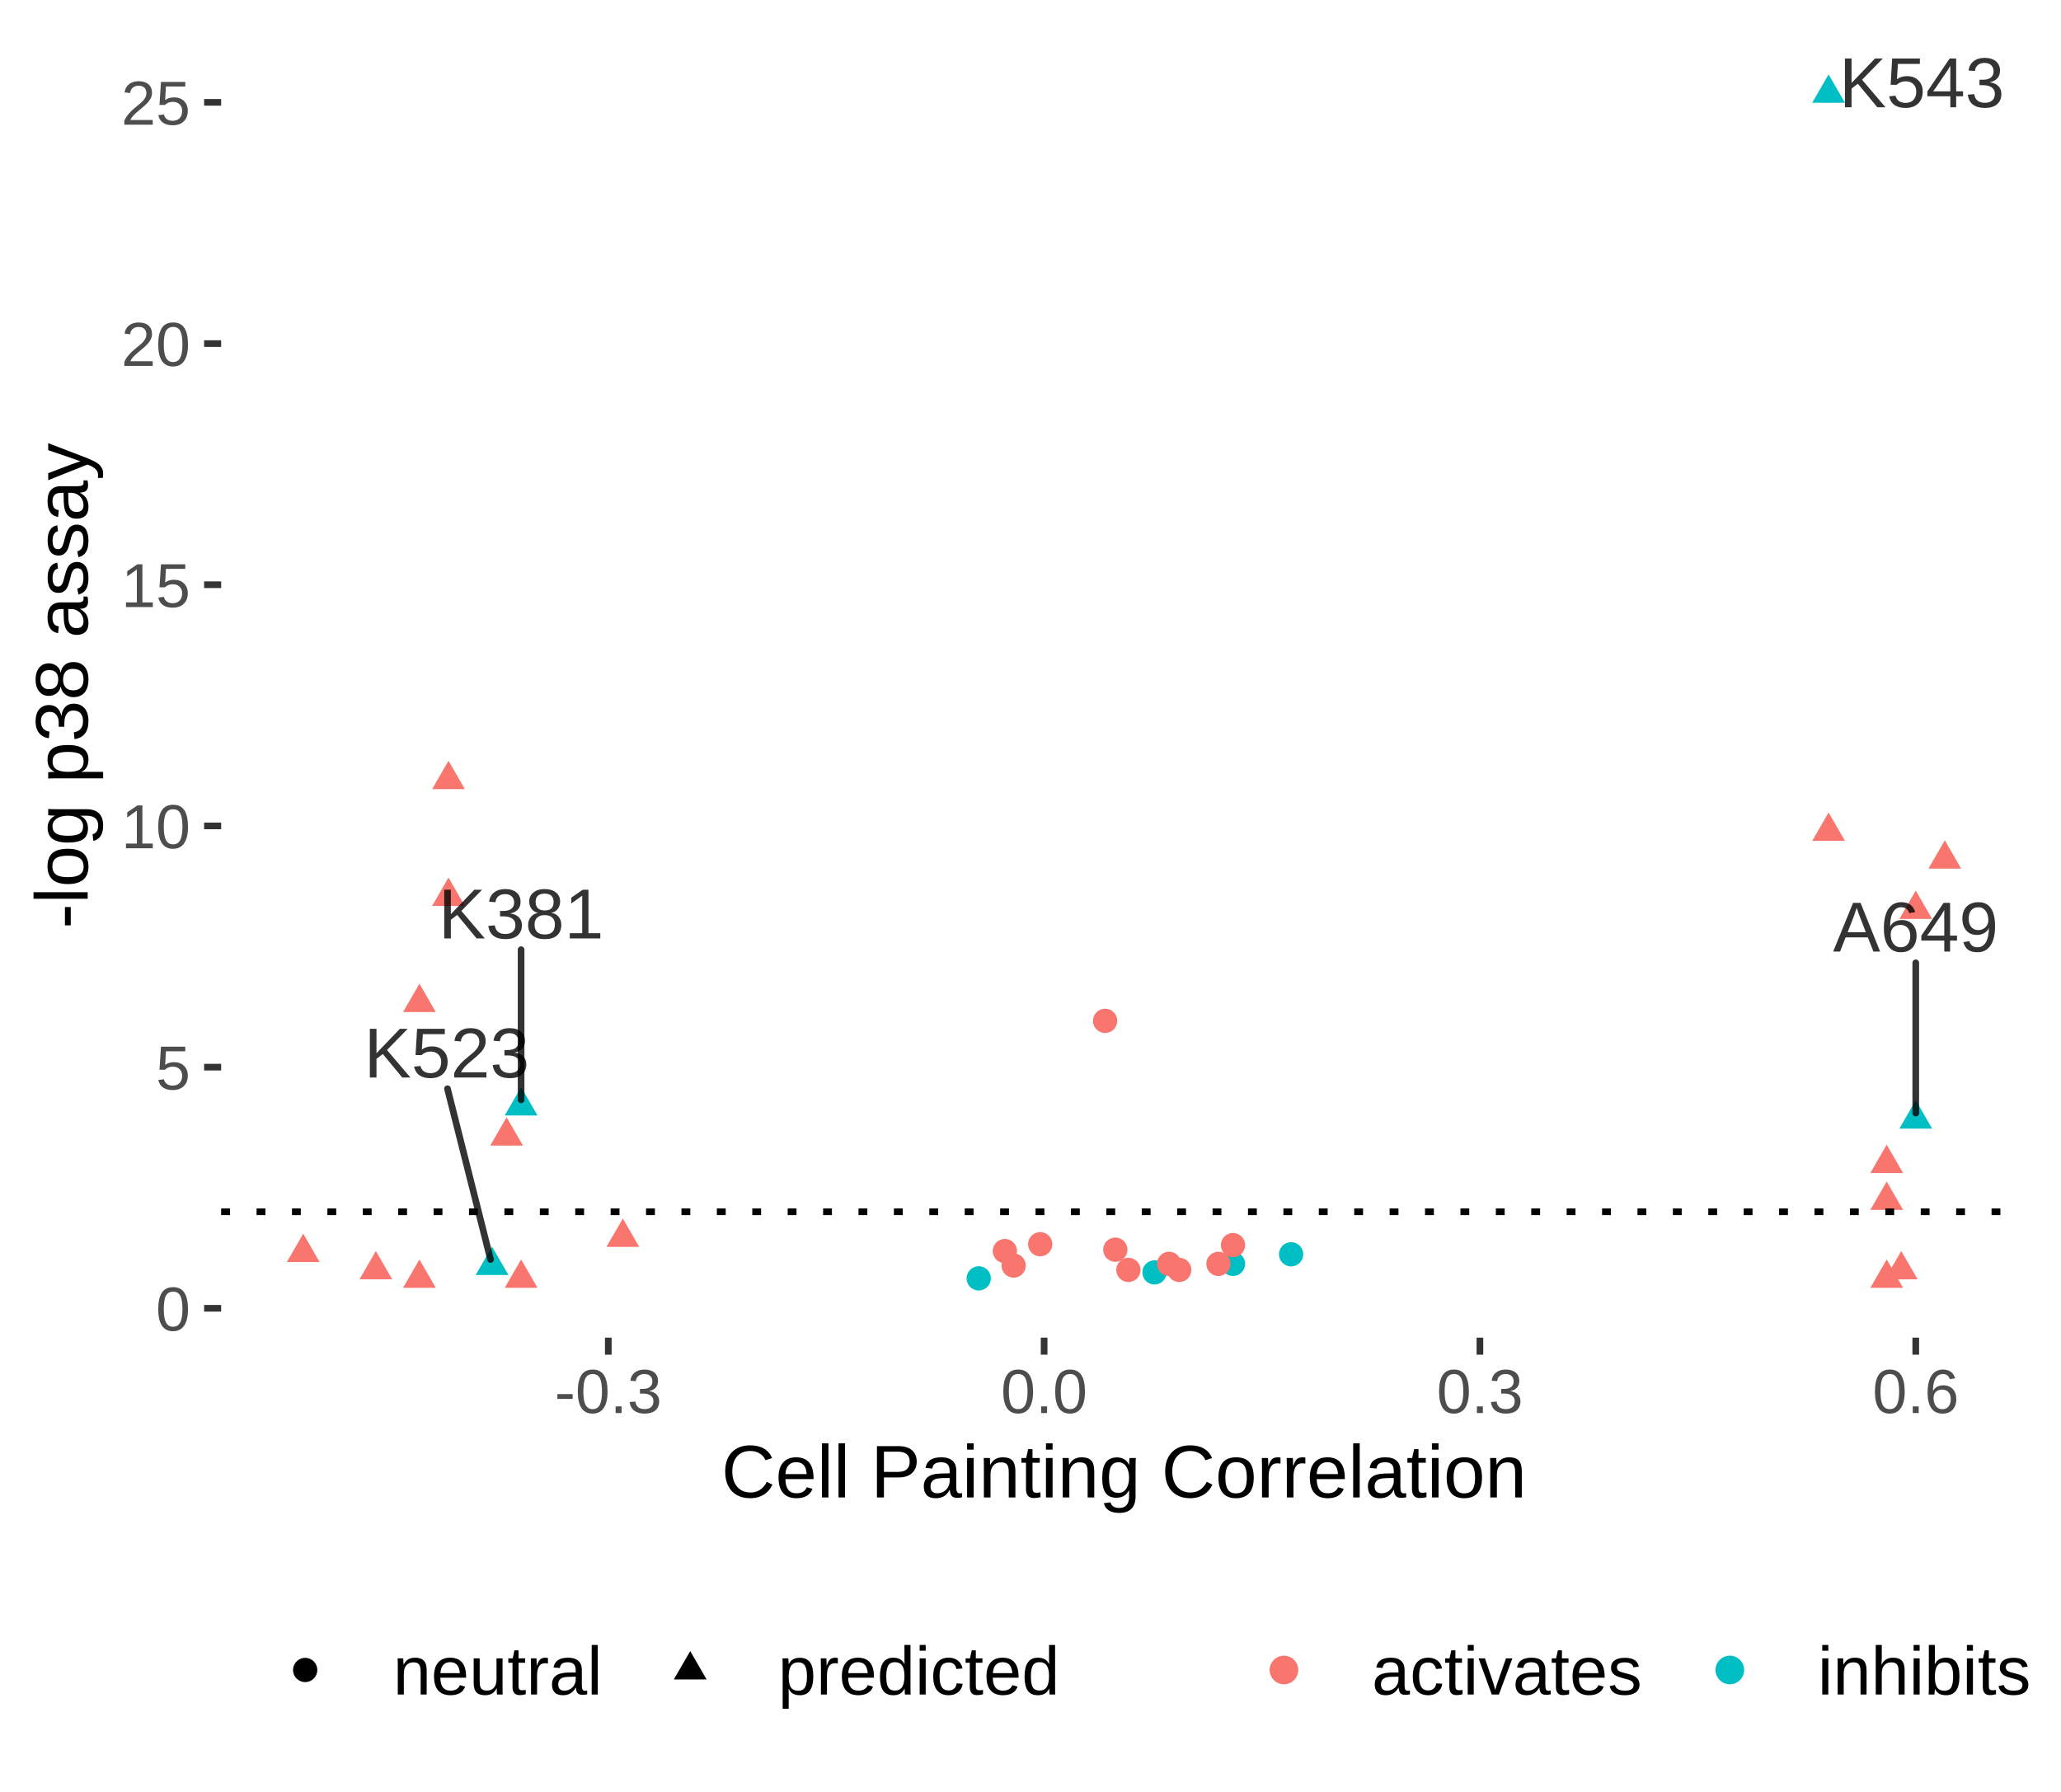
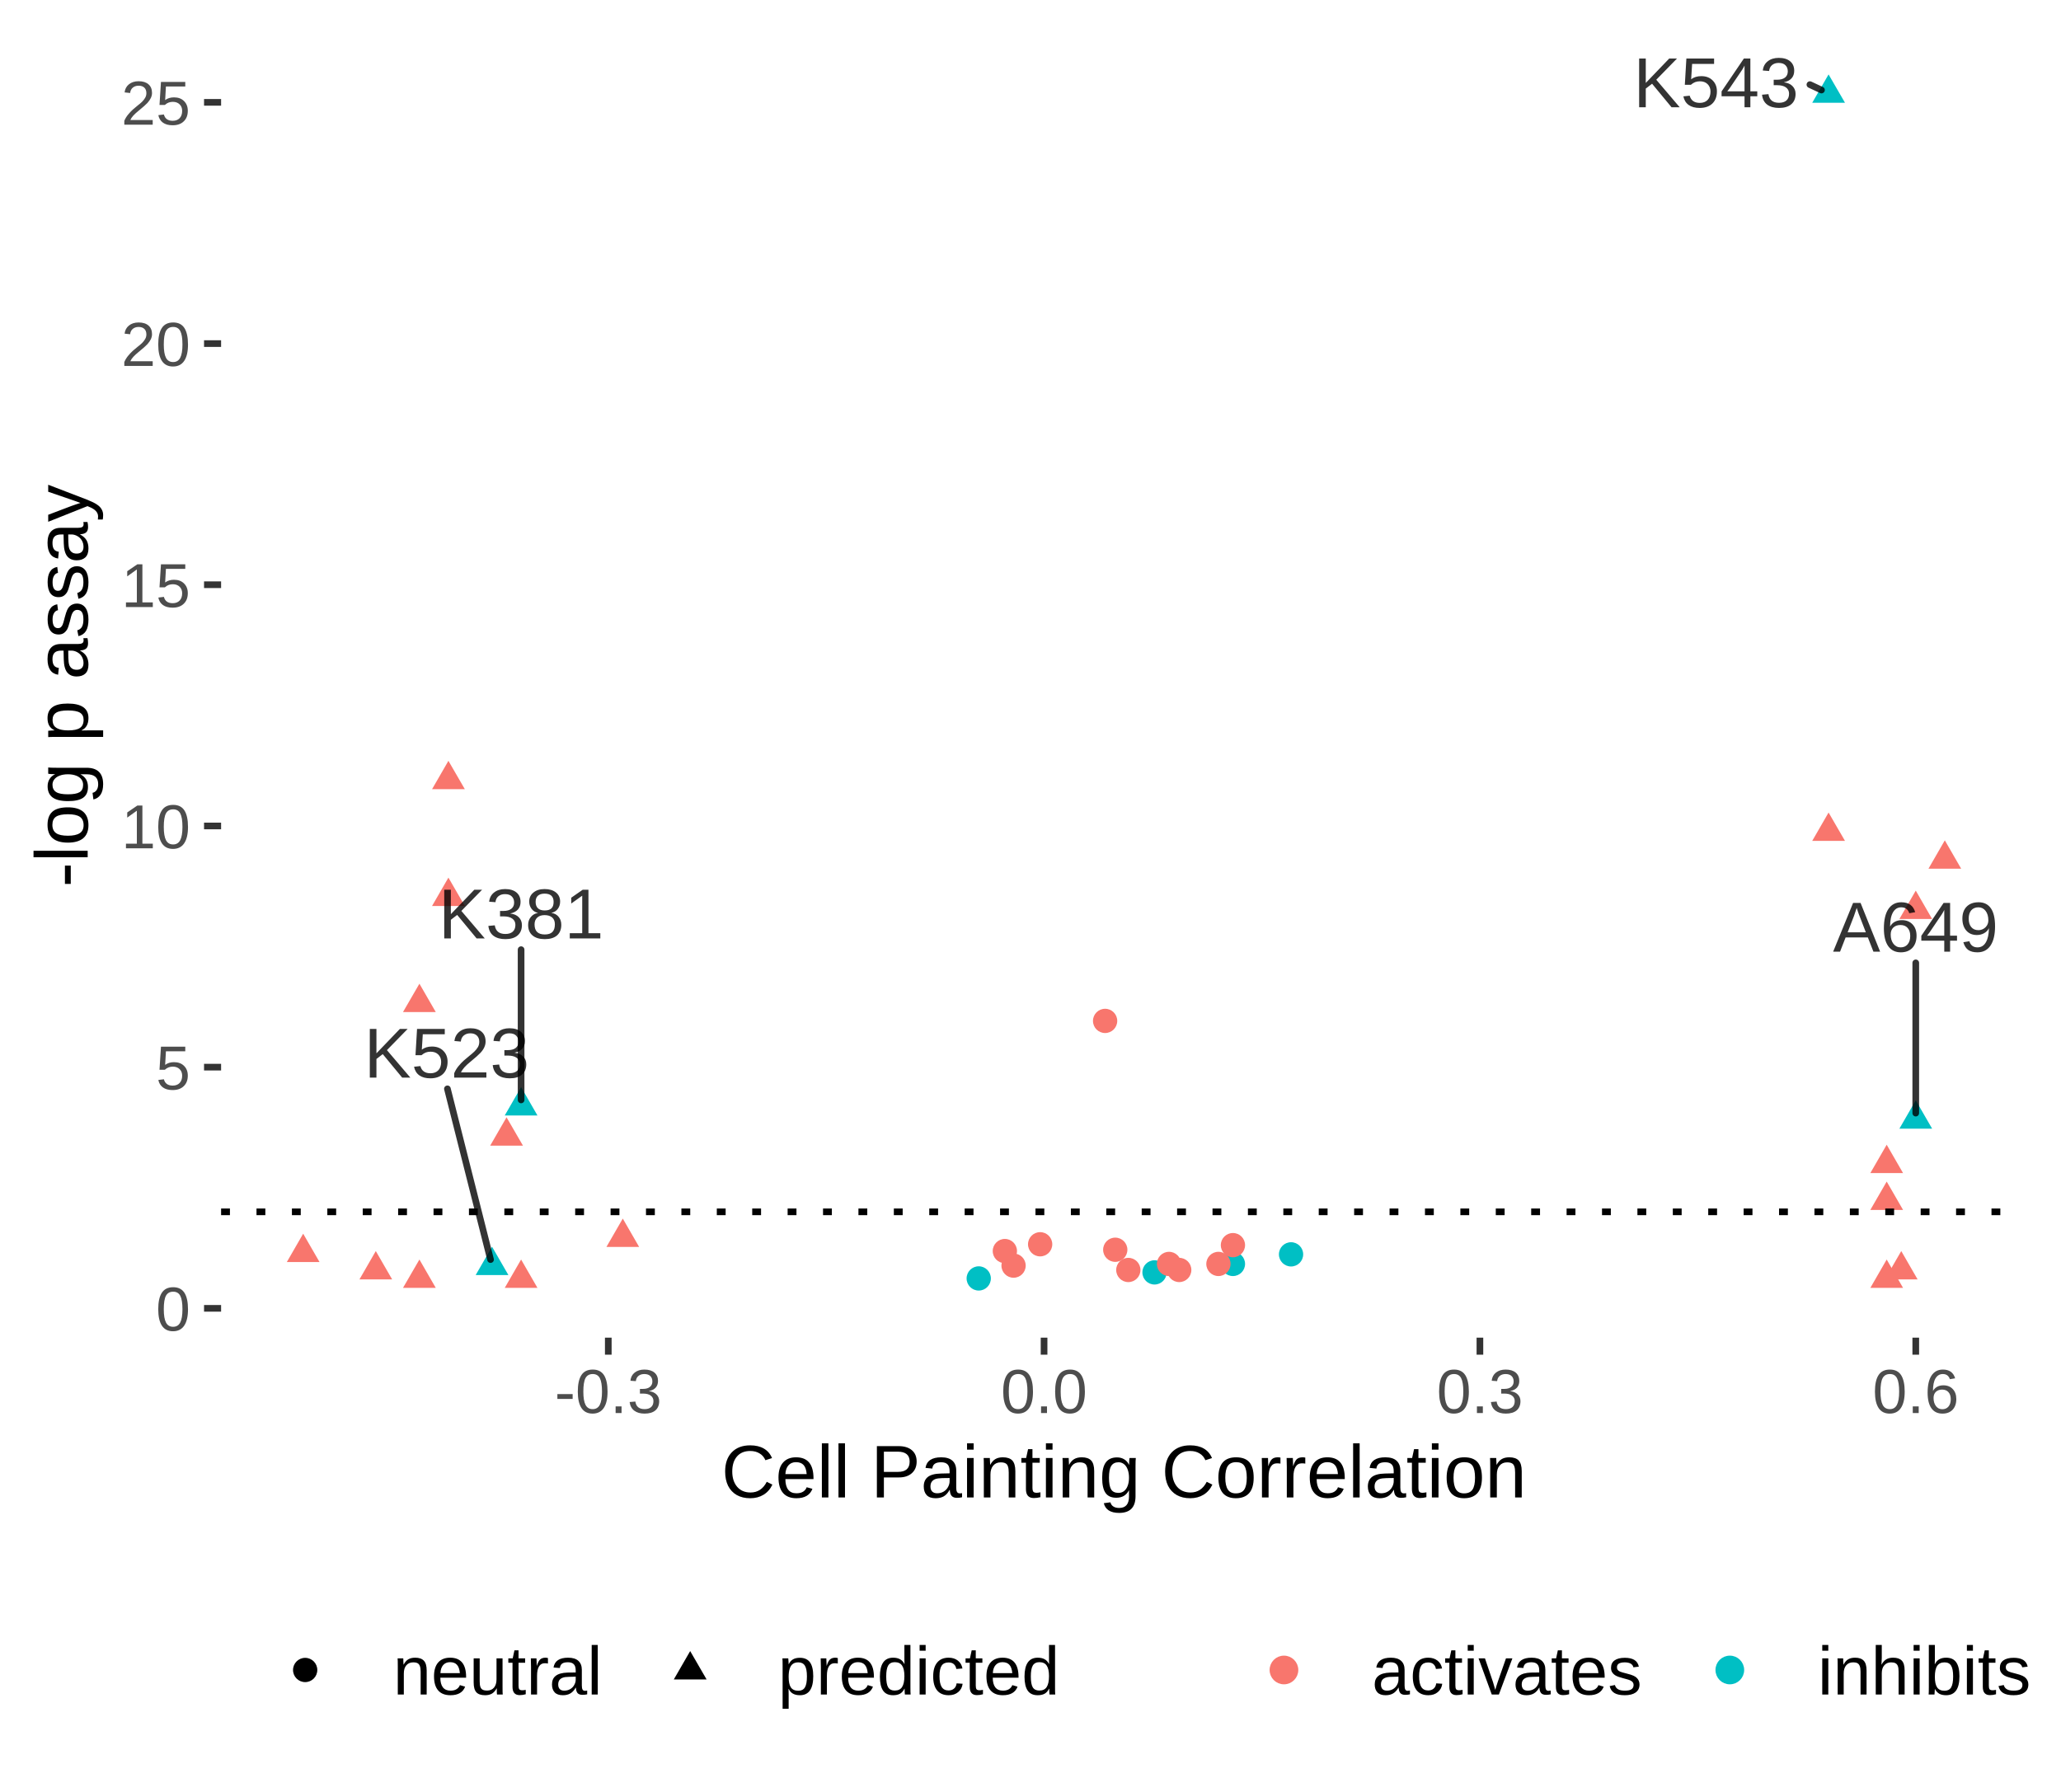
<svg xmlns="http://www.w3.org/2000/svg" class="svglite" width="331.20pt" height="288.00pt" viewBox="0 0 331.20 288.00">
  <defs>
    <style type="text/css">
    .svglite line, .svglite polyline, .svglite polygon, .svglite path, .svglite rect, .svglite circle {
      fill: none;
      stroke: #000000;
      stroke-linecap: round;
      stroke-linejoin: round;
      stroke-miterlimit: 10.00;
+     }
+     .svglite text {
+       white-space: pre;
    }
  </style>
  </defs>
  <rect width="100%" height="100%" style="stroke: none; fill: #FFFFFF;" />
  <defs>
    <clipPath id="cpMC4wMHwzMzEuMjB8MC4wMHwyODguMDA=">
      <rect x="0.00" y="0.00" width="331.20" height="288.00" />
    </clipPath>
  </defs>
  <g clip-path="url(#cpMC4wMHwzMzEuMjB8MC4wMHwyODguMDA=)">
    <rect x="0" y="0.00" width="331.20" height="288.00" style="stroke-width: 1.07; stroke: #FFFFFF; fill: #FFFFFF;" />
-     <rect x="35.54" y="5.48" width="290.19" height="209.51" style="stroke-width: 1.07; stroke: none; fill: #FFFFFF;" />
-     <polygon points="307.86,176.83 310.49,181.39 305.23,181.39 " style="stroke-width: 0.71; stroke: none; fill: #00BFC4;" />
-     <polygon points="72.07,141.04 74.70,145.60 69.44,145.60 " style="stroke-width: 0.71; stroke: none; fill: #F8766D;" />
-     <circle cx="207.48" cy="201.59" r="1.95" style="stroke-width: 0.71; stroke: none; fill: #00BFC4;" />
-     <polygon points="100.09,195.84 102.72,200.40 97.45,200.40 " style="stroke-width: 0.71; stroke: none; fill: #F8766D;" />
-     <polygon points="303.19,202.42 305.82,206.98 300.56,206.98 " style="stroke-width: 0.71; stroke: none; fill: #F8766D;" />
-     <polygon points="303.19,183.97 305.82,188.53 300.56,188.53 " style="stroke-width: 0.71; stroke: none; fill: #F8766D;" />
-     <circle cx="198.14" cy="203.13" r="1.95" style="stroke-width: 0.71; stroke: none; fill: #00BFC4;" />
-     <polygon points="312.53,135.05 315.16,139.61 309.90,139.61 " style="stroke-width: 0.71; stroke: none; fill: #F8766D;" />
+     <rect x="35.53" y="5.48" width="290.19" height="209.52" style="stroke-width: 1.07; stroke: none; fill: #FFFFFF;" />
+     <polygon points="307.86,176.84 310.49,181.40 305.23,181.40 " style="stroke-width: 0.71; stroke: none; fill: #00BFC4;" />
+     <polygon points="72.06,141.05 74.70,145.61 69.43,145.61 " style="stroke-width: 0.71; stroke: none; fill: #F8766D;" />
+     <circle cx="207.47" cy="201.60" r="1.95" style="stroke-width: 0.71; stroke: none; fill: #00BFC4;" />
+     <polygon points="100.08,195.85 102.71,200.41 97.45,200.41 " style="stroke-width: 0.71; stroke: none; fill: #F8766D;" />
+     <polygon points="303.19,202.43 305.82,206.99 300.56,206.99 " style="stroke-width: 0.71; stroke: none; fill: #F8766D;" />
+     <polygon points="303.19,183.98 305.82,188.54 300.56,188.54 " style="stroke-width: 0.71; stroke: none; fill: #F8766D;" />
+     <circle cx="198.13" cy="203.14" r="1.95" style="stroke-width: 0.71; stroke: none; fill: #00BFC4;" />
+     <polygon points="312.53,135.06 315.16,139.62 309.90,139.62 " style="stroke-width: 0.71; stroke: none; fill: #F8766D;" />
    <circle cx="185.53" cy="204.50" r="1.95" style="stroke-width: 0.71; stroke: none; fill: #00BFC4;" />
-     <polygon points="48.73,198.28 51.36,202.84 46.09,202.84 " style="stroke-width: 0.71; stroke: none; fill: #F8766D;" />
+     <polygon points="48.72,198.28 51.35,202.84 46.09,202.84 " style="stroke-width: 0.71; stroke: none; fill: #F8766D;" />
    <circle cx="161.48" cy="201.07" r="1.95" style="stroke-width: 0.71; stroke: none; fill: #F8766D;" />
-     <polygon points="83.74,202.42 86.38,206.98 81.11,206.98 " style="stroke-width: 0.71; stroke: none; fill: #F8766D;" />
-     <polygon points="307.86,143.13 310.49,147.69 305.23,147.69 " style="stroke-width: 0.71; stroke: none; fill: #F8766D;" />
-     <circle cx="179.23" cy="200.85" r="1.95" style="stroke-width: 0.71; stroke: none; fill: #F8766D;" />
-     <circle cx="181.33" cy="204.10" r="1.95" style="stroke-width: 0.71; stroke: none; fill: #F8766D;" />
-     <polygon points="83.74,174.72 86.38,179.28 81.11,179.28 " style="stroke-width: 0.71; stroke: none; fill: #00BFC4;" />
-     <circle cx="177.59" cy="164.07" r="1.95" style="stroke-width: 0.71; stroke: none; fill: #F8766D;" />
-     <polygon points="72.07,122.27 74.70,126.83 69.44,126.83 " style="stroke-width: 0.71; stroke: none; fill: #F8766D;" />
-     <polygon points="67.40,158.10 70.03,162.66 64.77,162.66 " style="stroke-width: 0.71; stroke: none; fill: #F8766D;" />
-     <polygon points="303.19,189.89 305.82,194.45 300.56,194.45 " style="stroke-width: 0.71; stroke: none; fill: #F8766D;" />
-     <polygon points="60.40,201.06 63.03,205.62 57.77,205.62 " style="stroke-width: 0.71; stroke: none; fill: #F8766D;" />
-     <polygon points="305.53,201.06 308.16,205.62 302.89,205.62 " style="stroke-width: 0.71; stroke: none; fill: #F8766D;" />
-     <polygon points="79.07,200.36 81.71,204.92 76.44,204.92 " style="stroke-width: 0.71; stroke: none; fill: #00BFC4;" />
-     <circle cx="187.87" cy="203.13" r="1.95" style="stroke-width: 0.71; stroke: none; fill: #F8766D;" />
+     <polygon points="83.74,202.43 86.37,206.99 81.11,206.99 " style="stroke-width: 0.71; stroke: none; fill: #F8766D;" />
+     <polygon points="307.86,143.14 310.49,147.70 305.23,147.70 " style="stroke-width: 0.71; stroke: none; fill: #F8766D;" />
+     <circle cx="179.22" cy="200.86" r="1.95" style="stroke-width: 0.71; stroke: none; fill: #F8766D;" />
+     <circle cx="181.32" cy="204.11" r="1.95" style="stroke-width: 0.71; stroke: none; fill: #F8766D;" />
+     <polygon points="83.74,174.72 86.37,179.28 81.11,179.28 " style="stroke-width: 0.71; stroke: none; fill: #00BFC4;" />
+     <circle cx="177.59" cy="164.08" r="1.95" style="stroke-width: 0.71; stroke: none; fill: #F8766D;" />
+     <polygon points="72.06,122.28 74.70,126.84 69.43,126.84 " style="stroke-width: 0.71; stroke: none; fill: #F8766D;" />
+     <polygon points="67.40,158.10 70.03,162.66 64.76,162.66 " style="stroke-width: 0.71; stroke: none; fill: #F8766D;" />
+     <polygon points="303.19,189.90 305.82,194.46 300.56,194.46 " style="stroke-width: 0.71; stroke: none; fill: #F8766D;" />
+     <polygon points="60.39,201.07 63.02,205.63 57.76,205.63 " style="stroke-width: 0.71; stroke: none; fill: #F8766D;" />
+     <polygon points="305.53,201.07 308.16,205.63 302.89,205.63 " style="stroke-width: 0.71; stroke: none; fill: #F8766D;" />
+     <polygon points="79.07,200.37 81.70,204.93 76.44,204.93 " style="stroke-width: 0.71; stroke: none; fill: #00BFC4;" />
+     <circle cx="187.86" cy="203.14" r="1.95" style="stroke-width: 0.71; stroke: none; fill: #F8766D;" />
    <polygon points="293.85,11.96 296.49,16.52 291.22,16.52 " style="stroke-width: 0.71; stroke: none; fill: #00BFC4;" />
-     <circle cx="162.89" cy="203.40" r="1.95" style="stroke-width: 0.71; stroke: none; fill: #F8766D;" />
-     <circle cx="157.28" cy="205.46" r="1.95" style="stroke-width: 0.71; stroke: none; fill: #00BFC4;" />
-     <circle cx="189.50" cy="204.10" r="1.95" style="stroke-width: 0.71; stroke: none; fill: #F8766D;" />
-     <circle cx="195.80" cy="203.13" r="1.95" style="stroke-width: 0.71; stroke: none; fill: #F8766D;" />
+     <circle cx="162.88" cy="203.41" r="1.95" style="stroke-width: 0.71; stroke: none; fill: #F8766D;" />
+     <circle cx="157.28" cy="205.47" r="1.95" style="stroke-width: 0.71; stroke: none; fill: #00BFC4;" />
+     <circle cx="189.50" cy="204.11" r="1.95" style="stroke-width: 0.71; stroke: none; fill: #F8766D;" />
+     <circle cx="195.80" cy="203.14" r="1.95" style="stroke-width: 0.71; stroke: none; fill: #F8766D;" />
    <polygon points="293.85,130.59 296.49,135.15 291.22,135.15 " style="stroke-width: 0.71; stroke: none; fill: #F8766D;" />
-     <circle cx="198.14" cy="200.11" r="1.95" style="stroke-width: 0.71; stroke: none; fill: #F8766D;" />
-     <circle cx="167.16" cy="199.97" r="1.95" style="stroke-width: 0.71; stroke: none; fill: #F8766D;" />
-     <polygon points="67.40,202.42 70.03,206.98 64.77,206.98 " style="stroke-width: 0.71; stroke: none; fill: #F8766D;" />
-     <polygon points="81.41,179.56 84.04,184.12 78.78,184.12 " style="stroke-width: 0.71; stroke: none; fill: #F8766D;" />
-     <line x1="307.86" y1="154.74" x2="307.86" y2="178.89" style="stroke-width: 1.07; stroke: #000000; stroke-opacity: 0.80;" />
-     <line x1="83.74" y1="152.63" x2="83.74" y2="176.77" style="stroke-width: 1.07; stroke: #000000; stroke-opacity: 0.80;" />
-     <line x1="71.91" y1="174.98" x2="78.83" y2="202.43" style="stroke-width: 1.07; stroke: #000000; stroke-opacity: 0.80;" />
-     <text x="307.86" y="152.94" text-anchor="middle" style="font-size: 11.38px; fill: #000000; fill-opacity: 0.80; font-family: Arial;" textLength="26.58px" lengthAdjust="spacingAndGlyphs">A649</text>
-     <text x="83.74" y="150.83" text-anchor="middle" style="font-size: 11.38px; fill: #000000; fill-opacity: 0.80; font-family: Arial;" textLength="26.58px" lengthAdjust="spacingAndGlyphs">K381</text>
-     <text x="71.79" y="173.18" text-anchor="middle" style="font-size: 11.38px; fill: #000000; fill-opacity: 0.80; font-family: Arial;" textLength="26.58px" lengthAdjust="spacingAndGlyphs">K523</text>
-     <text x="308.83" y="17.24" text-anchor="middle" style="font-size: 11.38px; fill: #000000; fill-opacity: 0.80; font-family: Arial;" textLength="26.58px" lengthAdjust="spacingAndGlyphs">K543</text>
-     <line x1="35.54" y1="194.76" x2="325.72" y2="194.76" style="stroke-width: 1.07; stroke-dasharray: 1.42,4.27; stroke-linecap: butt;" />
-     <text x="30.60" y="213.86" text-anchor="end" style="font-size: 10.00px; fill: #4D4D4D; font-family: Arial;" textLength="5.56px" lengthAdjust="spacingAndGlyphs">0</text>
-     <text x="30.60" y="175.10" text-anchor="end" style="font-size: 10.00px; fill: #4D4D4D; font-family: Arial;" textLength="5.56px" lengthAdjust="spacingAndGlyphs">5</text>
-     <text x="30.60" y="136.33" text-anchor="end" style="font-size: 10.00px; fill: #4D4D4D; font-family: Arial;" textLength="11.12px" lengthAdjust="spacingAndGlyphs">10</text>
-     <text x="30.60" y="97.57" text-anchor="end" style="font-size: 10.00px; fill: #4D4D4D; font-family: Arial;" textLength="11.12px" lengthAdjust="spacingAndGlyphs">15</text>
-     <text x="30.60" y="58.81" text-anchor="end" style="font-size: 10.00px; fill: #4D4D4D; font-family: Arial;" textLength="11.12px" lengthAdjust="spacingAndGlyphs">20</text>
-     <text x="30.60" y="20.04" text-anchor="end" style="font-size: 10.00px; fill: #4D4D4D; font-family: Arial;" textLength="11.12px" lengthAdjust="spacingAndGlyphs">25</text>
-     <polyline points="32.80,210.27 35.54,210.27 " style="stroke-width: 1.07; stroke: #333333; stroke-linecap: butt;" />
-     <polyline points="32.80,171.51 35.54,171.51 " style="stroke-width: 1.07; stroke: #333333; stroke-linecap: butt;" />
-     <polyline points="32.80,132.74 35.54,132.74 " style="stroke-width: 1.07; stroke: #333333; stroke-linecap: butt;" />
-     <polyline points="32.80,93.98 35.54,93.98 " style="stroke-width: 1.07; stroke: #333333; stroke-linecap: butt;" />
-     <polyline points="32.80,55.22 35.54,55.22 " style="stroke-width: 1.07; stroke: #333333; stroke-linecap: butt;" />
-     <polyline points="32.80,16.45 35.54,16.45 " style="stroke-width: 1.07; stroke: #333333; stroke-linecap: butt;" />
+     <circle cx="198.13" cy="200.12" r="1.95" style="stroke-width: 0.71; stroke: none; fill: #F8766D;" />
+     <circle cx="167.15" cy="199.98" r="1.95" style="stroke-width: 0.71; stroke: none; fill: #F8766D;" />
+     <polygon points="67.40,202.43 70.03,206.99 64.76,206.99 " style="stroke-width: 0.71; stroke: none; fill: #F8766D;" />
+     <polygon points="81.40,179.57 84.04,184.13 78.77,184.13 " style="stroke-width: 0.71; stroke: none; fill: #F8766D;" />
+     <line x1="307.86" y1="154.75" x2="307.86" y2="178.90" style="stroke-width: 1.07; stroke: #000000; stroke-opacity: 0.80;" />
+     <line x1="83.74" y1="152.63" x2="83.74" y2="176.78" style="stroke-width: 1.07; stroke: #000000; stroke-opacity: 0.80;" />
+     <line x1="71.90" y1="175.00" x2="78.83" y2="202.44" style="stroke-width: 1.07; stroke: #000000; stroke-opacity: 0.80;" />
+     <line x1="290.85" y1="13.60" x2="292.71" y2="14.47" style="stroke-width: 1.07; stroke: #000000; stroke-opacity: 0.80;" />
+     <text x="307.86" y="152.95" text-anchor="middle" style="font-size: 11.38px;fill: #000000; fill-opacity: 0.80; font-family: &quot;Arial&quot;;" textLength="26.58px" lengthAdjust="spacingAndGlyphs">A649</text>
+     <text x="83.74" y="150.83" text-anchor="middle" style="font-size: 11.38px;fill: #000000; fill-opacity: 0.80; font-family: &quot;Arial&quot;;" textLength="26.58px" lengthAdjust="spacingAndGlyphs">K381</text>
+     <text x="71.78" y="173.20" text-anchor="middle" style="font-size: 11.38px;fill: #000000; fill-opacity: 0.80; font-family: &quot;Arial&quot;;" textLength="26.58px" lengthAdjust="spacingAndGlyphs">K523</text>
+     <text x="275.76" y="17.24" text-anchor="middle" style="font-size: 11.38px;fill: #000000; fill-opacity: 0.80; font-family: &quot;Arial&quot;;" textLength="26.58px" lengthAdjust="spacingAndGlyphs">K543</text>
+     <line x1="35.53" y1="194.77" x2="325.72" y2="194.77" style="stroke-width: 1.07; stroke-dasharray: 1.42,4.27; stroke-linecap: butt;" />
+     <text x="30.60" y="213.87" text-anchor="end" style="font-size: 10.00px;fill: #4D4D4D; font-family: &quot;Arial&quot;;" textLength="5.56px" lengthAdjust="spacingAndGlyphs">0</text>
+     <text x="30.60" y="175.10" text-anchor="end" style="font-size: 10.00px;fill: #4D4D4D; font-family: &quot;Arial&quot;;" textLength="5.56px" lengthAdjust="spacingAndGlyphs">5</text>
+     <text x="30.60" y="136.34" text-anchor="end" style="font-size: 10.00px;fill: #4D4D4D; font-family: &quot;Arial&quot;;" textLength="11.12px" lengthAdjust="spacingAndGlyphs">10</text>
+     <text x="30.60" y="97.57" text-anchor="end" style="font-size: 10.00px;fill: #4D4D4D; font-family: &quot;Arial&quot;;" textLength="11.12px" lengthAdjust="spacingAndGlyphs">15</text>
+     <text x="30.60" y="58.81" text-anchor="end" style="font-size: 10.00px;fill: #4D4D4D; font-family: &quot;Arial&quot;;" textLength="11.12px" lengthAdjust="spacingAndGlyphs">20</text>
+     <text x="30.60" y="20.04" text-anchor="end" style="font-size: 10.00px;fill: #4D4D4D; font-family: &quot;Arial&quot;;" textLength="11.12px" lengthAdjust="spacingAndGlyphs">25</text>
+     <polyline points="32.79,210.28 35.53,210.28 " style="stroke-width: 1.07; stroke: #333333; stroke-linecap: butt;" />
+     <polyline points="32.79,171.51 35.53,171.51 " style="stroke-width: 1.07; stroke: #333333; stroke-linecap: butt;" />
+     <polyline points="32.79,132.75 35.53,132.75 " style="stroke-width: 1.07; stroke: #333333; stroke-linecap: butt;" />
+     <polyline points="32.79,93.98 35.53,93.98 " style="stroke-width: 1.07; stroke: #333333; stroke-linecap: butt;" />
+     <polyline points="32.79,55.22 35.53,55.22 " style="stroke-width: 1.07; stroke: #333333; stroke-linecap: butt;" />
+     <polyline points="32.79,16.45 35.53,16.45 " style="stroke-width: 1.07; stroke: #333333; stroke-linecap: butt;" />
    <polyline points="97.75,217.73 97.75,214.99 " style="stroke-width: 1.07; stroke: #333333; stroke-linecap: butt;" />
-     <polyline points="167.79,217.73 167.79,214.99 " style="stroke-width: 1.07; stroke: #333333; stroke-linecap: butt;" />
+     <polyline points="167.78,217.73 167.78,214.99 " style="stroke-width: 1.07; stroke: #333333; stroke-linecap: butt;" />
    <polyline points="237.82,217.73 237.82,214.99 " style="stroke-width: 1.07; stroke: #333333; stroke-linecap: butt;" />
    <polyline points="307.86,217.73 307.86,214.99 " style="stroke-width: 1.07; stroke: #333333; stroke-linecap: butt;" />
-     <text x="97.75" y="227.10" text-anchor="middle" style="font-size: 10.00px; fill: #4D4D4D; font-family: Arial;" textLength="17.23px" lengthAdjust="spacingAndGlyphs">-0.3</text>
-     <text x="167.79" y="227.10" text-anchor="middle" style="font-size: 10.00px; fill: #4D4D4D; font-family: Arial;" textLength="13.90px" lengthAdjust="spacingAndGlyphs">0.0</text>
-     <text x="237.82" y="227.10" text-anchor="middle" style="font-size: 10.00px; fill: #4D4D4D; font-family: Arial;" textLength="13.90px" lengthAdjust="spacingAndGlyphs">0.3</text>
-     <text x="307.86" y="227.10" text-anchor="middle" style="font-size: 10.00px; fill: #4D4D4D; font-family: Arial;" textLength="13.90px" lengthAdjust="spacingAndGlyphs">0.6</text>
-     <text x="180.63" y="240.67" text-anchor="middle" style="font-size: 12.00px; font-family: Arial;" textLength="129.40px" lengthAdjust="spacingAndGlyphs">Cell Painting Correlation</text>
-     <text transform="translate(14.09,110.23) rotate(-90)" text-anchor="middle" style="font-size: 12.00px; font-family: Arial;" textLength="78.04px" lengthAdjust="spacingAndGlyphs">-log p38 assay</text>
+     <text x="97.75" y="227.10" text-anchor="middle" style="font-size: 10.00px;fill: #4D4D4D; font-family: &quot;Arial&quot;;" textLength="17.23px" lengthAdjust="spacingAndGlyphs">-0.3</text>
+     <text x="167.78" y="227.10" text-anchor="middle" style="font-size: 10.00px;fill: #4D4D4D; font-family: &quot;Arial&quot;;" textLength="13.90px" lengthAdjust="spacingAndGlyphs">0.0</text>
+     <text x="237.82" y="227.10" text-anchor="middle" style="font-size: 10.00px;fill: #4D4D4D; font-family: &quot;Arial&quot;;" textLength="13.90px" lengthAdjust="spacingAndGlyphs">0.3</text>
+     <text x="307.86" y="227.10" text-anchor="middle" style="font-size: 10.00px;fill: #4D4D4D; font-family: &quot;Arial&quot;;" textLength="13.90px" lengthAdjust="spacingAndGlyphs">0.6</text>
+     <text x="180.62" y="240.67" text-anchor="middle" style="font-size: 12.00px; font-family: &quot;Arial&quot;;" textLength="129.40px" lengthAdjust="spacingAndGlyphs">Cell Painting Correlation</text>
+     <text transform="translate(14.09,110.24) rotate(-90)" text-anchor="middle" style="font-size: 12.00px; font-family: &quot;Arial&quot;;" textLength="64.69px" lengthAdjust="spacingAndGlyphs">-log p assay</text>
    <rect x="29.44" y="254.28" width="146.33" height="28.24" style="stroke-width: 1.07; stroke: none; fill: #FFFFFF;" />
    <rect x="40.40" y="259.76" width="17.28" height="17.28" style="stroke-width: 1.07; stroke: none; fill: #FFFFFF;" />
    <circle cx="49.04" cy="268.40" r="1.95" style="stroke-width: 0.71; stroke: none; fill: #000000;" />
-     <rect x="102.28" y="259.76" width="17.28" height="17.28" style="stroke-width: 1.07; stroke: none; fill: #FFFFFF;" />
-     <polygon points="110.92,265.36 113.55,269.92 108.28,269.92 " style="stroke-width: 0.71; stroke: none; fill: #000000;" />
-     <text x="63.16" y="272.35" style="font-size: 11.00px; font-family: Arial;" textLength="33.64px" lengthAdjust="spacingAndGlyphs">neutral</text>
-     <text x="125.04" y="272.35" style="font-size: 11.00px; font-family: Arial;" textLength="45.26px" lengthAdjust="spacingAndGlyphs">predicted</text>
+     <rect x="102.27" y="259.76" width="17.28" height="17.28" style="stroke-width: 1.07; stroke: none; fill: #FFFFFF;" />
+     <polygon points="110.91,265.36 113.55,269.92 108.28,269.92 " style="stroke-width: 0.71; stroke: none; fill: #000000;" />
+     <text x="63.16" y="272.35" style="font-size: 11.00px; font-family: &quot;Arial&quot;;" textLength="33.64px" lengthAdjust="spacingAndGlyphs">neutral</text>
+     <text x="125.03" y="272.35" style="font-size: 11.00px; font-family: &quot;Arial&quot;;" textLength="45.26px" lengthAdjust="spacingAndGlyphs">predicted</text>
    <rect x="186.73" y="254.28" width="145.08" height="28.24" style="stroke-width: 1.07; stroke: none; fill: #FFFFFF;" />
    <rect x="197.69" y="259.76" width="17.28" height="17.28" style="stroke-width: 1.07; stroke: none; fill: #FFFFFF;" />
    <circle cx="206.33" cy="268.40" r="1.95" style="stroke-width: 0.71; stroke: #F8766D; fill: #F8766D;" />
    <rect x="269.34" y="259.76" width="17.28" height="17.28" style="stroke-width: 1.07; stroke: none; fill: #FFFFFF;" />
    <circle cx="277.98" cy="268.40" r="1.95" style="stroke-width: 0.71; stroke: #00BFC4; fill: #00BFC4;" />
-     <text x="220.45" y="272.35" style="font-size: 11.00px; font-family: Arial;" textLength="43.41px" lengthAdjust="spacingAndGlyphs">activates</text>
-     <text x="292.10" y="272.35" style="font-size: 11.00px; font-family: Arial;" textLength="34.24px" lengthAdjust="spacingAndGlyphs">inhibits</text>
+     <text x="220.45" y="272.35" style="font-size: 11.00px; font-family: &quot;Arial&quot;;" textLength="43.41px" lengthAdjust="spacingAndGlyphs">activates</text>
+     <text x="292.10" y="272.35" style="font-size: 11.00px; font-family: &quot;Arial&quot;;" textLength="34.24px" lengthAdjust="spacingAndGlyphs">inhibits</text>
  </g>
</svg>
